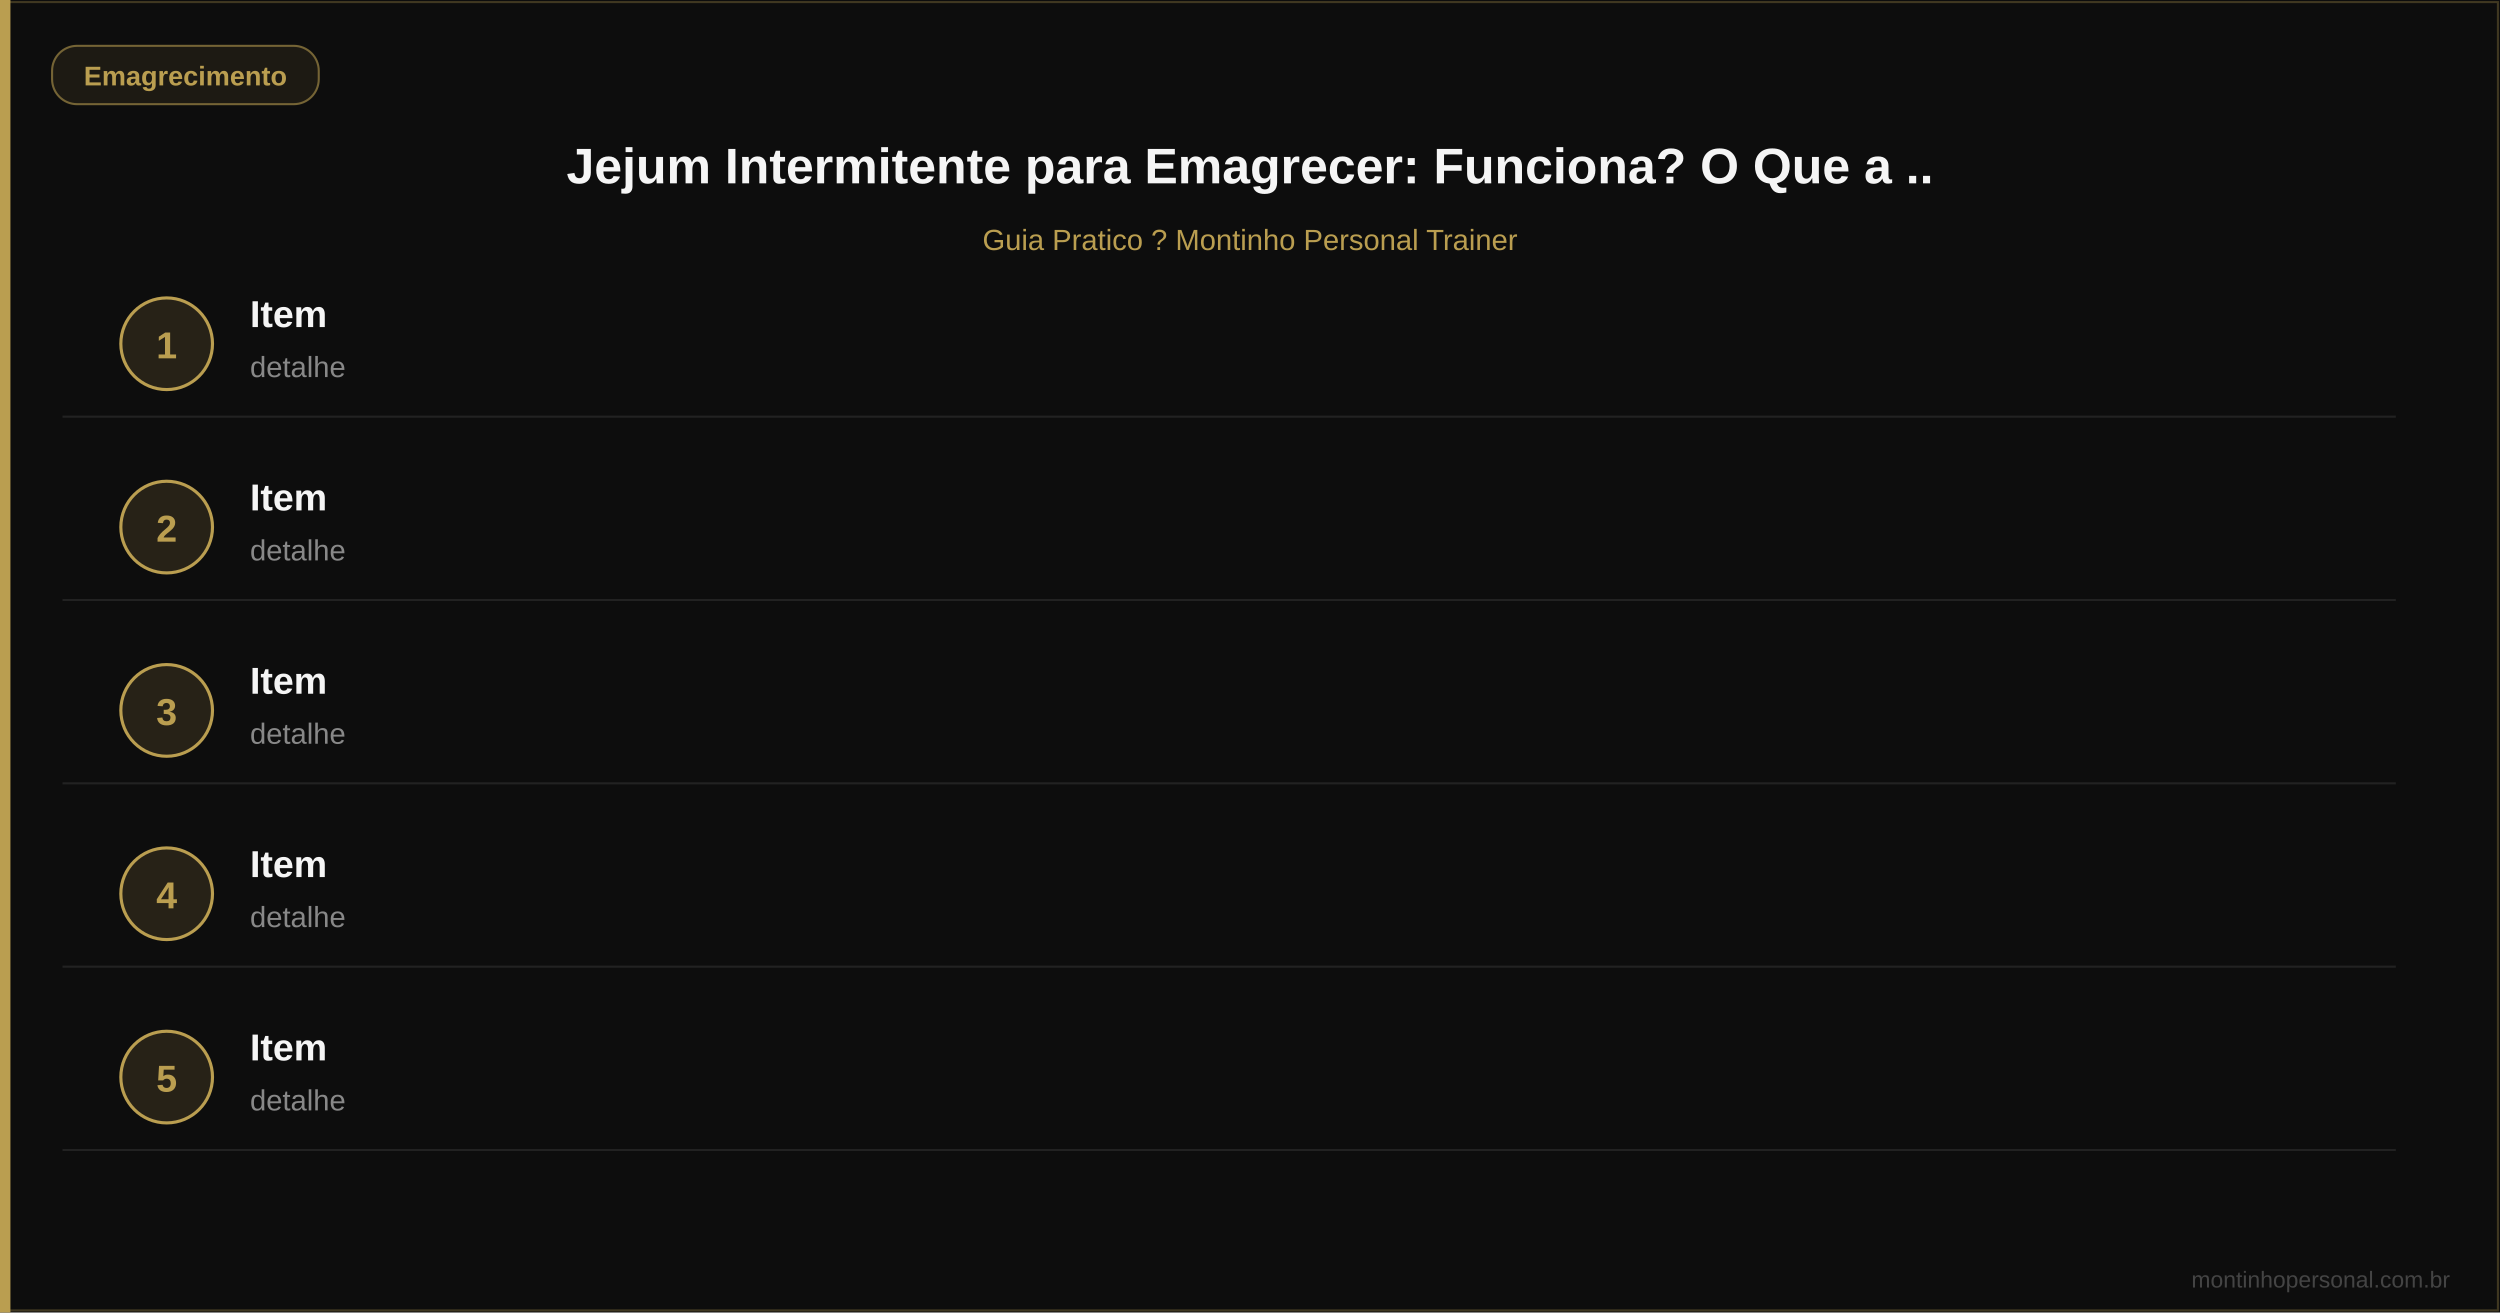
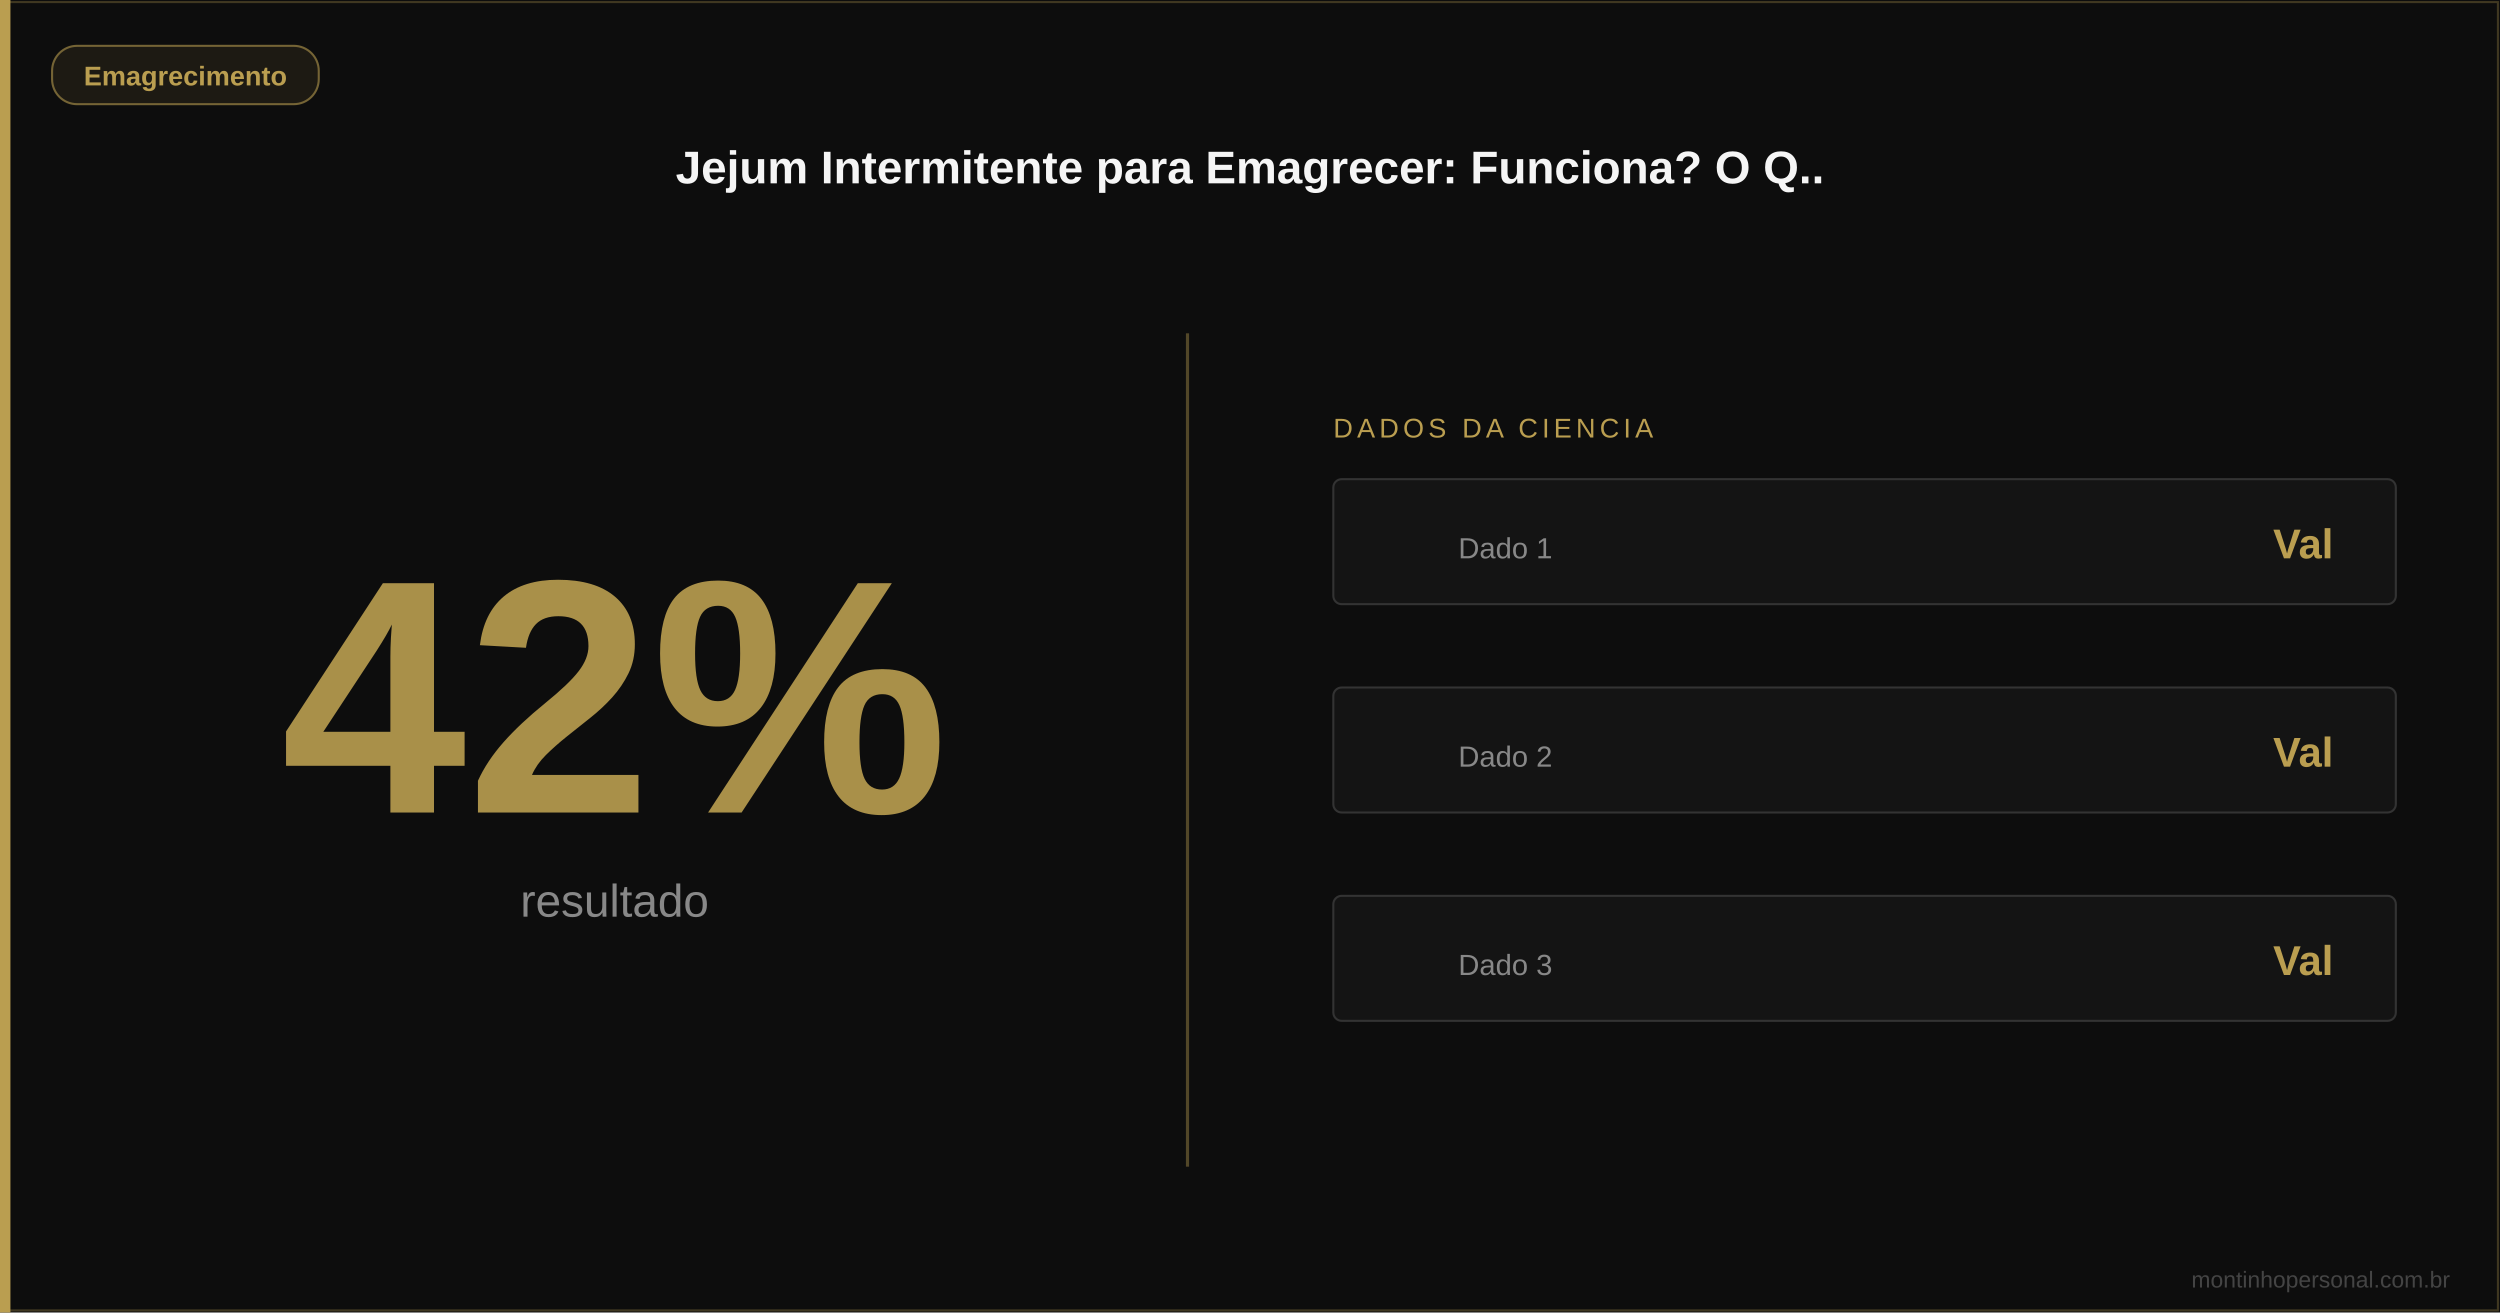
<svg xmlns="http://www.w3.org/2000/svg" viewBox="0 0 1200 630" width="1200" height="630" role="img" aria-label="Jejum Intermitente para Emagrecer: Funciona? O Que a Ciencia Diz">
  <rect width="1200" height="630" fill="#0d0d0d" />
  <rect x="0" y="0" width="5" height="630" fill="#BA9E50" />
  <rect x="1" y="1" width="1198" height="628" fill="none" stroke="#BA9E50" stroke-width="1" opacity="0.3" />
  <rect x="25" y="22" width="128" height="28" rx="12" fill="#BA9E50" fill-opacity="0.15" stroke="#BA9E50" stroke-width="1" opacity="0.6" />
  <text x="89" y="41" font-family="Arial,sans-serif" font-size="13" fill="#BA9E50" text-anchor="middle" font-weight="600">Emagrecimento</text>
-   <text x="600" y="88" font-family="Arial,sans-serif" font-size="24" fill="#F5F5F5" text-anchor="middle" font-weight="bold">Jejum Intermitente para Emagrecer: Funciona? O Que a ..</text>
-   <text x="600" y="120" font-family="Arial,sans-serif" font-size="14" fill="#BA9E50" text-anchor="middle">Guia Pratico ? Montinho Personal Trainer</text>
-   <circle cx="80" cy="165" r="22" fill="#BA9E50" fill-opacity="0.15" stroke="#BA9E50" stroke-width="1.5" />
-   <text x="80" y="172" font-family="Arial,sans-serif" font-size="18" fill="#BA9E50" text-anchor="middle" font-weight="bold">1</text>
-   <text x="120" y="157" font-family="Arial,sans-serif" font-size="18" fill="#F5F5F5" font-weight="bold">Item</text>
-   <text x="120" y="181" font-family="Arial,sans-serif" font-size="14" fill="#888888">detalhe</text>
-   <line x1="30" y1="200" x2="1150" y2="200" stroke="#222" stroke-width="1" />
-   <circle cx="80" cy="253" r="22" fill="#BA9E50" fill-opacity="0.15" stroke="#BA9E50" stroke-width="1.5" />
-   <text x="80" y="260" font-family="Arial,sans-serif" font-size="18" fill="#BA9E50" text-anchor="middle" font-weight="bold">2</text>
-   <text x="120" y="245" font-family="Arial,sans-serif" font-size="18" fill="#F5F5F5" font-weight="bold">Item</text>
-   <text x="120" y="269" font-family="Arial,sans-serif" font-size="14" fill="#888888">detalhe</text>
-   <line x1="30" y1="288" x2="1150" y2="288" stroke="#222" stroke-width="1" />
-   <circle cx="80" cy="341" r="22" fill="#BA9E50" fill-opacity="0.15" stroke="#BA9E50" stroke-width="1.5" />
-   <text x="80" y="348" font-family="Arial,sans-serif" font-size="18" fill="#BA9E50" text-anchor="middle" font-weight="bold">3</text>
-   <text x="120" y="333" font-family="Arial,sans-serif" font-size="18" fill="#F5F5F5" font-weight="bold">Item</text>
-   <text x="120" y="357" font-family="Arial,sans-serif" font-size="14" fill="#888888">detalhe</text>
-   <line x1="30" y1="376" x2="1150" y2="376" stroke="#222" stroke-width="1" />
-   <circle cx="80" cy="429" r="22" fill="#BA9E50" fill-opacity="0.15" stroke="#BA9E50" stroke-width="1.5" />
-   <text x="80" y="436" font-family="Arial,sans-serif" font-size="18" fill="#BA9E50" text-anchor="middle" font-weight="bold">4</text>
-   <text x="120" y="421" font-family="Arial,sans-serif" font-size="18" fill="#F5F5F5" font-weight="bold">Item</text>
-   <text x="120" y="445" font-family="Arial,sans-serif" font-size="14" fill="#888888">detalhe</text>
-   <line x1="30" y1="464" x2="1150" y2="464" stroke="#222" stroke-width="1" />
-   <circle cx="80" cy="517" r="22" fill="#BA9E50" fill-opacity="0.15" stroke="#BA9E50" stroke-width="1.5" />
-   <text x="80" y="524" font-family="Arial,sans-serif" font-size="18" fill="#BA9E50" text-anchor="middle" font-weight="bold">5</text>
-   <text x="120" y="509" font-family="Arial,sans-serif" font-size="18" fill="#F5F5F5" font-weight="bold">Item</text>
-   <text x="120" y="533" font-family="Arial,sans-serif" font-size="14" fill="#888888">detalhe</text>
-   <line x1="30" y1="552" x2="1150" y2="552" stroke="#222" stroke-width="1" />
+   <text x="600" y="88" font-family="Arial,sans-serif" font-size="22" fill="#F5F5F5" text-anchor="middle" font-weight="bold">Jejum Intermitente para Emagrecer: Funciona? O Q..</text>
+   <text x="295" y="390" font-family="Arial,sans-serif" font-size="160" fill="#BA9E50" text-anchor="middle" font-weight="bold" opacity="0.9">42%</text>
+   <text x="295" y="440" font-family="Arial,sans-serif" font-size="22" fill="#888888" text-anchor="middle">resultado</text>
+   <line x1="570" y1="160" x2="570" y2="560" stroke="#BA9E50" stroke-width="1.5" opacity="0.4" />
+   <text x="640" y="210" font-family="Arial,sans-serif" font-size="13" fill="#BA9E50" letter-spacing="2">DADOS DA CIENCIA</text>
+   <rect x="640" y="230" width="510" height="60" rx="4" fill="#141414" stroke="#333" stroke-width="1" />
+   <text x="700" y="268" font-family="Arial,sans-serif" font-size="14" fill="#888888">Dado 1</text>
+   <text x="1120" y="268" font-family="Arial,sans-serif" font-size="20" fill="#BA9E50" text-anchor="end" font-weight="bold">Val</text>
+   <rect x="640" y="330" width="510" height="60" rx="4" fill="#141414" stroke="#333" stroke-width="1" />
+   <text x="700" y="368" font-family="Arial,sans-serif" font-size="14" fill="#888888">Dado 2</text>
+   <text x="1120" y="368" font-family="Arial,sans-serif" font-size="20" fill="#BA9E50" text-anchor="end" font-weight="bold">Val</text>
+   <rect x="640" y="430" width="510" height="60" rx="4" fill="#141414" stroke="#333" stroke-width="1" />
+   <text x="700" y="468" font-family="Arial,sans-serif" font-size="14" fill="#888888">Dado 3</text>
+   <text x="1120" y="468" font-family="Arial,sans-serif" font-size="20" fill="#BA9E50" text-anchor="end" font-weight="bold">Val</text>
  <text x="1176" y="618" font-family="Arial,sans-serif" font-size="11" fill="#444" text-anchor="end">montinhopersonal.com.br</text>
</svg>
